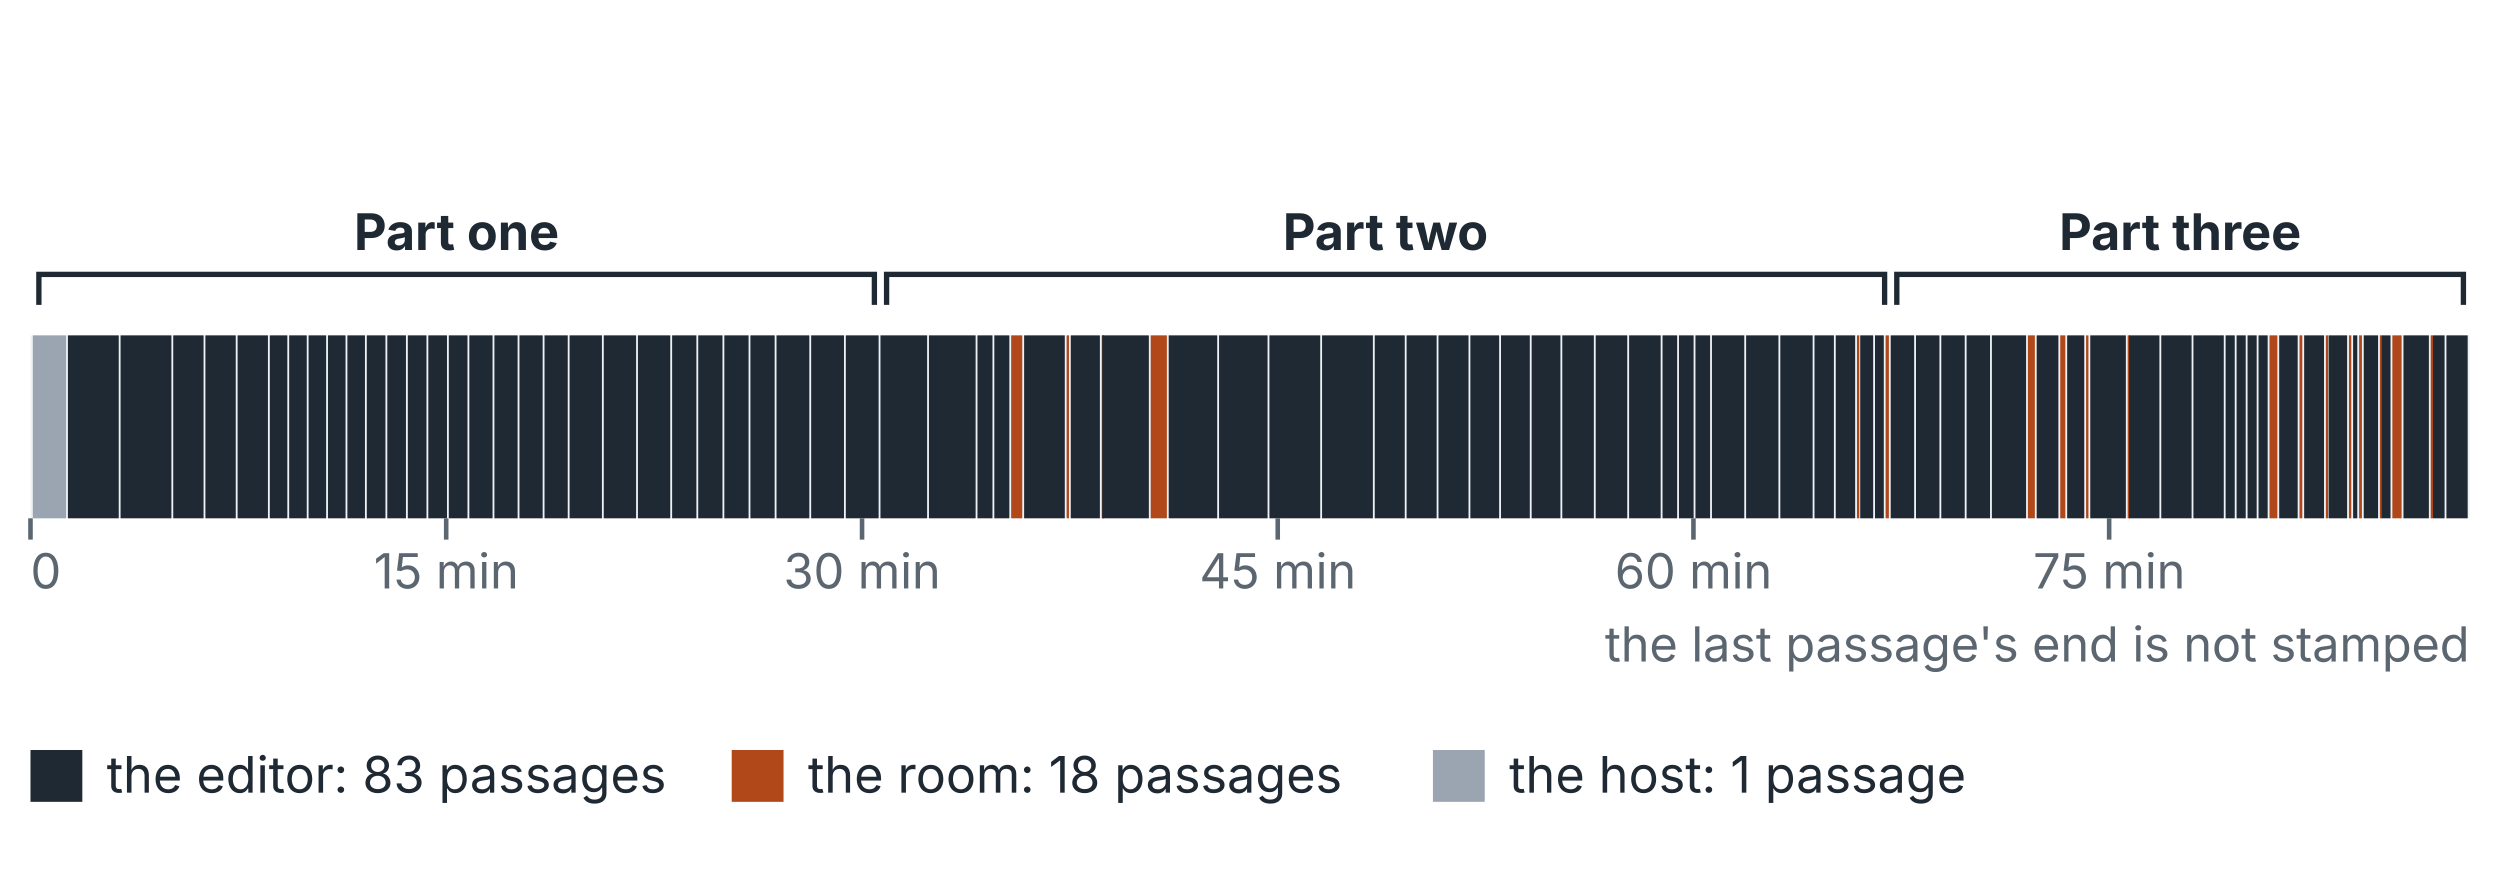
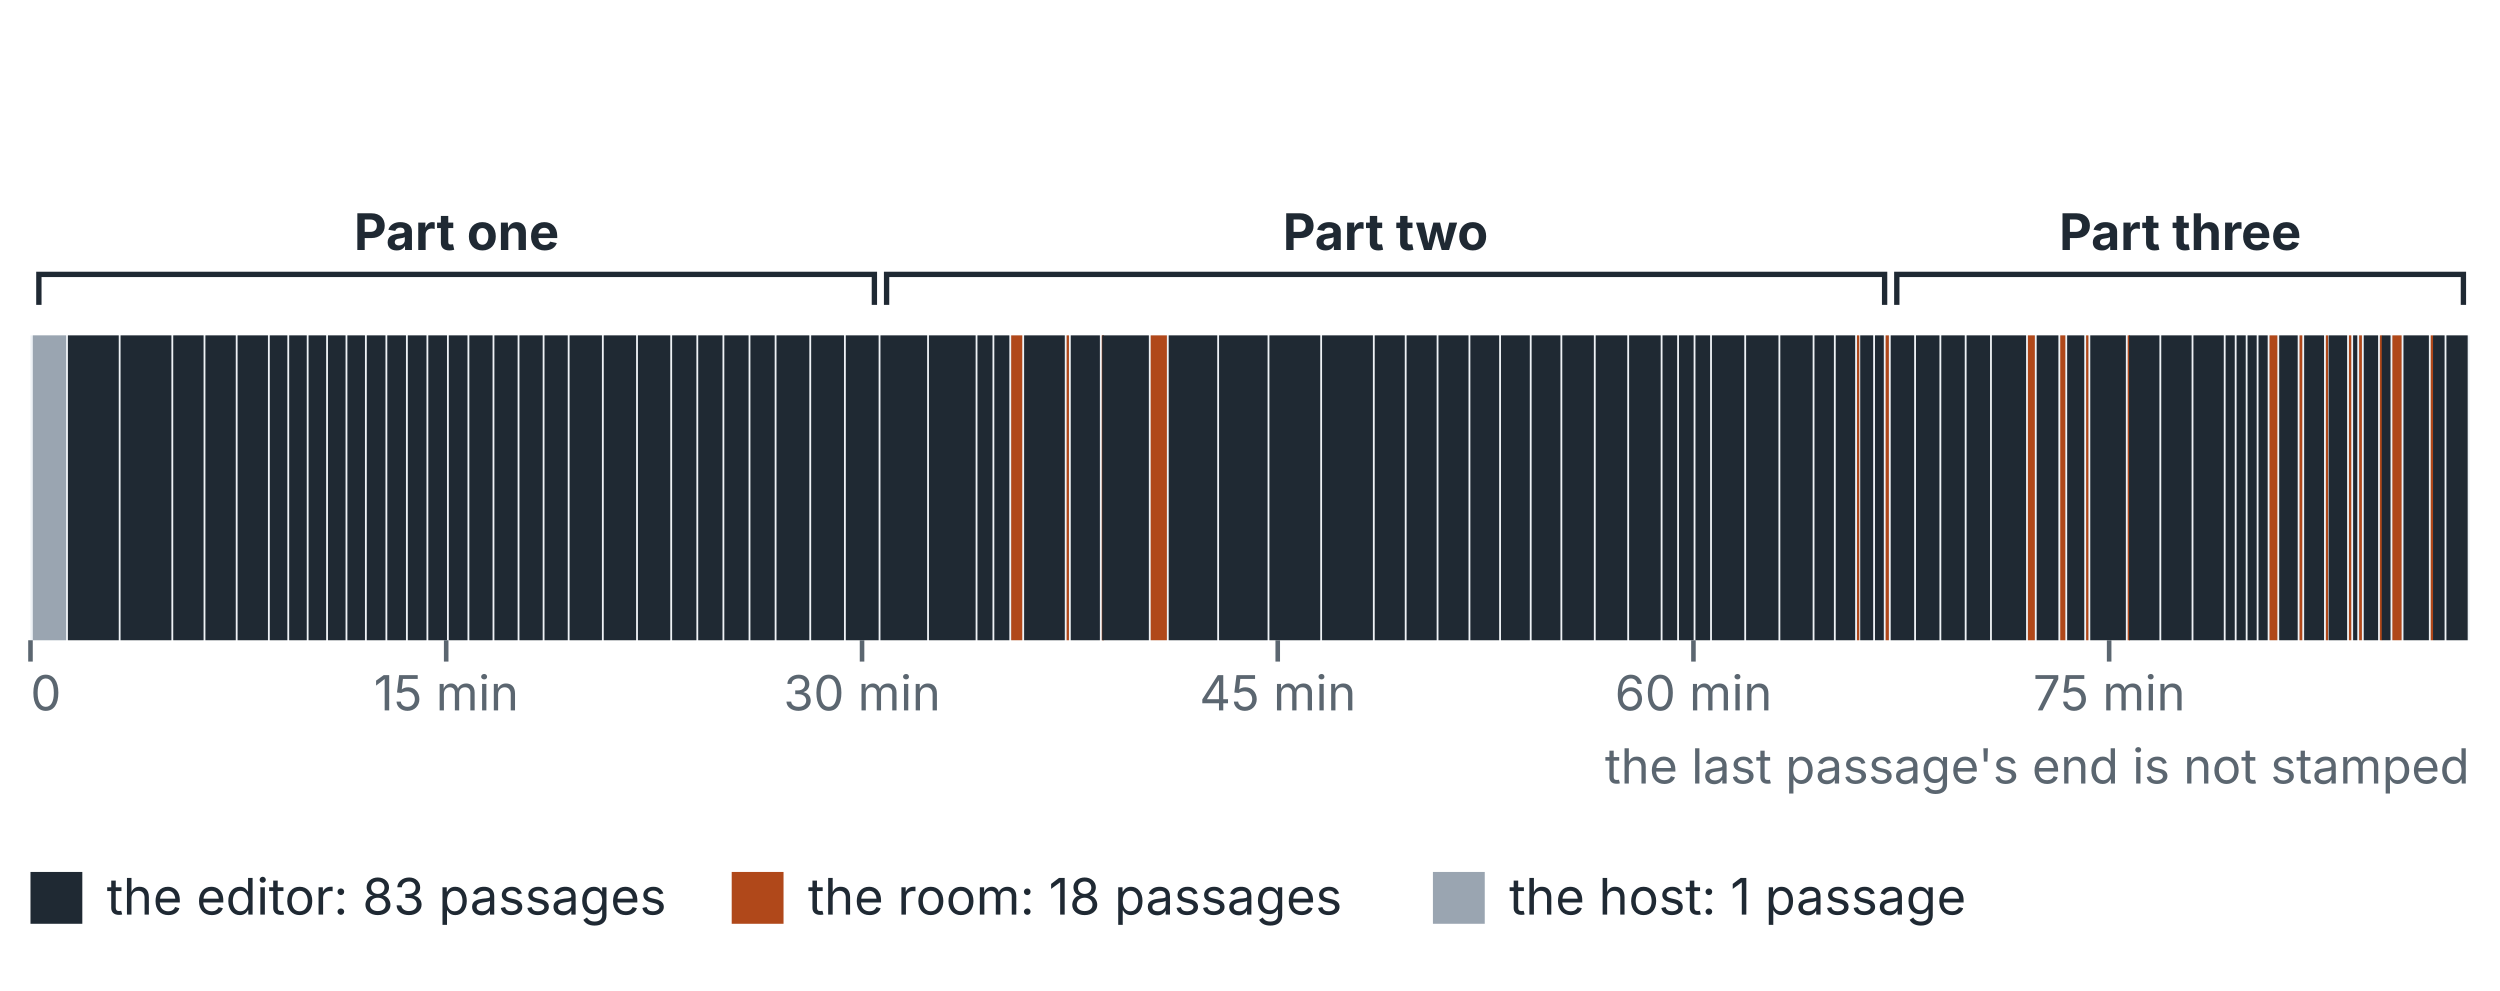
- <svg xmlns="http://www.w3.org/2000/svg" viewBox="0 0 164 57" role="img" aria-label="The talk as given, about 87 minutes, as a strip of its 102 passages shaded by speaker: the editor, the room, the host; three parts marked above.">
-   <rect x="2.00" y="22" width="160.00" height="12" fill="#eef2f6" />
-   <rect x="2.152" y="22" width="2.183" height="12" fill="#9aa5b1" />
-   <rect x="4.455" y="22" width="3.335" height="12" fill="#1f2933" />
-   <rect x="7.909" y="22" width="3.335" height="12" fill="#1f2933" />
-   <rect x="11.364" y="22" width="1.991" height="12" fill="#1f2933" />
-   <rect x="13.475" y="22" width="1.991" height="12" fill="#1f2933" />
-   <rect x="15.586" y="22" width="1.991" height="12" fill="#1f2933" />
-   <rect x="17.697" y="22" width="1.153" height="12" fill="#1f2933" />
-   <rect x="18.970" y="22" width="1.153" height="12" fill="#1f2933" />
-   <rect x="20.242" y="22" width="1.153" height="12" fill="#1f2933" />
-   <rect x="21.515" y="22" width="1.153" height="12" fill="#1f2933" />
-   <rect x="22.788" y="22" width="1.153" height="12" fill="#1f2933" />
-   <rect x="24.061" y="22" width="1.225" height="12" fill="#1f2933" />
-   <rect x="25.406" y="22" width="1.225" height="12" fill="#1f2933" />
-   <rect x="26.752" y="22" width="1.225" height="12" fill="#1f2933" />
-   <rect x="28.097" y="22" width="1.225" height="12" fill="#1f2933" />
-   <rect x="29.442" y="22" width="1.225" height="12" fill="#1f2933" />
-   <rect x="30.788" y="22" width="1.524" height="12" fill="#1f2933" />
-   <rect x="32.432" y="22" width="1.524" height="12" fill="#1f2933" />
-   <rect x="34.076" y="22" width="1.524" height="12" fill="#1f2933" />
-   <rect x="35.720" y="22" width="1.524" height="12" fill="#1f2933" />
-   <rect x="37.364" y="22" width="2.122" height="12" fill="#1f2933" />
-   <rect x="39.606" y="22" width="2.122" height="12" fill="#1f2933" />
-   <rect x="41.848" y="22" width="2.122" height="12" fill="#1f2933" />
-   <rect x="44.091" y="22" width="1.592" height="12" fill="#1f2933" />
-   <rect x="45.803" y="22" width="1.592" height="12" fill="#1f2933" />
-   <rect x="47.515" y="22" width="1.592" height="12" fill="#1f2933" />
-   <rect x="49.227" y="22" width="1.592" height="12" fill="#1f2933" />
-   <rect x="50.939" y="22" width="2.153" height="12" fill="#1f2933" />
-   <rect x="53.212" y="22" width="2.153" height="12" fill="#1f2933" />
-   <rect x="55.485" y="22" width="2.153" height="12" fill="#1f2933" />
-   <rect x="57.758" y="22" width="3.062" height="12" fill="#1f2933" />
-   <rect x="60.939" y="22" width="3.062" height="12" fill="#1f2933" />
-   <rect x="64.121" y="22" width="0.986" height="12" fill="#1f2933" />
-   <rect x="65.227" y="22" width="0.986" height="12" fill="#1f2933" />
-   <rect x="66.333" y="22" width="0.728" height="12" fill="#b0481a" />
-   <rect x="67.182" y="22" width="2.668" height="12" fill="#1f2933" />
-   <rect x="69.970" y="22" width="0.153" height="12" fill="#b0481a" />
-   <rect x="70.242" y="22" width="1.910" height="12" fill="#1f2933" />
-   <rect x="72.273" y="22" width="0.150" height="12" fill="#b0481a" />
-   <rect x="72.303" y="22" width="3.062" height="12" fill="#1f2933" />
-   <rect x="75.485" y="22" width="1.062" height="12" fill="#b0481a" />
-   <rect x="76.667" y="22" width="3.183" height="12" fill="#1f2933" />
-   <rect x="79.970" y="22" width="3.183" height="12" fill="#1f2933" />
-   <rect x="83.273" y="22" width="3.335" height="12" fill="#1f2933" />
-   <rect x="86.727" y="22" width="3.335" height="12" fill="#1f2933" />
-   <rect x="90.182" y="22" width="1.971" height="12" fill="#1f2933" />
-   <rect x="92.273" y="22" width="1.971" height="12" fill="#1f2933" />
-   <rect x="94.364" y="22" width="1.971" height="12" fill="#1f2933" />
-   <rect x="96.455" y="22" width="1.890" height="12" fill="#1f2933" />
-   <rect x="98.465" y="22" width="1.890" height="12" fill="#1f2933" />
-   <rect x="100.475" y="22" width="1.890" height="12" fill="#1f2933" />
-   <rect x="102.485" y="22" width="2.072" height="12" fill="#1f2933" />
-   <rect x="104.677" y="22" width="2.072" height="12" fill="#1f2933" />
-   <rect x="106.869" y="22" width="2.072" height="12" fill="#1f2933" />
-   <rect x="109.061" y="22" width="0.961" height="12" fill="#1f2933" />
-   <rect x="110.141" y="22" width="0.961" height="12" fill="#1f2933" />
-   <rect x="111.222" y="22" width="0.961" height="12" fill="#1f2933" />
-   <rect x="112.303" y="22" width="2.122" height="12" fill="#1f2933" />
-   <rect x="114.545" y="22" width="2.122" height="12" fill="#1f2933" />
-   <rect x="116.788" y="22" width="2.122" height="12" fill="#1f2933" />
-   <rect x="119.030" y="22" width="1.274" height="12" fill="#1f2933" />
-   <rect x="120.424" y="22" width="1.274" height="12" fill="#1f2933" />
-   <rect x="121.818" y="22" width="0.150" height="12" fill="#b0481a" />
-   <rect x="122.030" y="22" width="0.850" height="12" fill="#1f2933" />
-   <rect x="123.000" y="22" width="0.577" height="12" fill="#1f2933" />
-   <rect x="123.697" y="22" width="0.213" height="12" fill="#b0481a" />
-   <rect x="124.030" y="22" width="1.539" height="12" fill="#1f2933" />
-   <rect x="125.689" y="22" width="1.539" height="12" fill="#1f2933" />
-   <rect x="127.348" y="22" width="1.539" height="12" fill="#1f2933" />
-   <rect x="129.008" y="22" width="1.539" height="12" fill="#1f2933" />
-   <rect x="130.667" y="22" width="2.244" height="12" fill="#1f2933" />
-   <rect x="133.030" y="22" width="0.456" height="12" fill="#b0481a" />
-   <rect x="133.606" y="22" width="1.425" height="12" fill="#1f2933" />
-   <rect x="135.152" y="22" width="0.335" height="12" fill="#b0481a" />
-   <rect x="135.606" y="22" width="1.122" height="12" fill="#1f2933" />
-   <rect x="136.848" y="22" width="0.153" height="12" fill="#b0481a" />
-   <rect x="137.121" y="22" width="2.335" height="12" fill="#1f2933" />
-   <rect x="139.576" y="22" width="0.150" height="12" fill="#b0481a" />
-   <rect x="139.667" y="22" width="1.991" height="12" fill="#1f2933" />
-   <rect x="141.778" y="22" width="1.991" height="12" fill="#1f2933" />
-   <rect x="143.889" y="22" width="1.991" height="12" fill="#1f2933" />
-   <rect x="146.000" y="22" width="0.600" height="12" fill="#1f2933" />
-   <rect x="146.720" y="22" width="0.600" height="12" fill="#1f2933" />
-   <rect x="147.439" y="22" width="0.600" height="12" fill="#1f2933" />
-   <rect x="148.159" y="22" width="0.600" height="12" fill="#1f2933" />
-   <rect x="148.879" y="22" width="0.516" height="12" fill="#b0481a" />
-   <rect x="149.515" y="22" width="1.213" height="12" fill="#1f2933" />
-   <rect x="150.848" y="22" width="0.183" height="12" fill="#b0481a" />
-   <rect x="151.152" y="22" width="1.304" height="12" fill="#1f2933" />
-   <rect x="152.576" y="22" width="0.150" height="12" fill="#b0481a" />
-   <rect x="152.758" y="22" width="1.213" height="12" fill="#1f2933" />
-   <rect x="154.091" y="22" width="0.153" height="12" fill="#b0481a" />
-   <rect x="154.364" y="22" width="0.274" height="12" fill="#1f2933" />
-   <rect x="154.758" y="22" width="0.183" height="12" fill="#b0481a" />
-   <rect x="155.061" y="22" width="0.941" height="12" fill="#1f2933" />
-   <rect x="156.121" y="22" width="0.150" height="12" fill="#b0481a" />
-   <rect x="156.242" y="22" width="0.577" height="12" fill="#1f2933" />
-   <rect x="156.939" y="22" width="0.607" height="12" fill="#b0481a" />
-   <rect x="157.667" y="22" width="1.668" height="12" fill="#1f2933" />
-   <rect x="159.455" y="22" width="0.150" height="12" fill="#b0481a" />
-   <rect x="159.606" y="22" width="0.759" height="12" fill="#1f2933" />
-   <rect x="160.485" y="22" width="1.395" height="12" fill="#1f2933" />
-   <text x="162.00" y="43.40" font-family="Inter, Helvetica, Arial, sans-serif" font-size="3.18" font-weight="400" fill="#5b6670" text-anchor="end">the last passage's end is not stamped</text>
-   <line x1="2.00" y1="34" x2="2.00" y2="35.4" stroke="#5b6670" stroke-width=".3" />
-   <text x="2.00" y="38.60" font-family="Inter, Helvetica, Arial, sans-serif" font-size="3.18" font-weight="400" fill="#5b6670" text-anchor="start">0</text>
-   <line x1="29.27" y1="34" x2="29.27" y2="35.4" stroke="#5b6670" stroke-width=".3" />
-   <text x="29.27" y="38.60" font-family="Inter, Helvetica, Arial, sans-serif" font-size="3.18" font-weight="400" fill="#5b6670" text-anchor="middle">15 min</text>
-   <line x1="56.55" y1="34" x2="56.55" y2="35.4" stroke="#5b6670" stroke-width=".3" />
-   <text x="56.55" y="38.60" font-family="Inter, Helvetica, Arial, sans-serif" font-size="3.18" font-weight="400" fill="#5b6670" text-anchor="middle">30 min</text>
-   <line x1="83.82" y1="34" x2="83.82" y2="35.4" stroke="#5b6670" stroke-width=".3" />
-   <text x="83.82" y="38.60" font-family="Inter, Helvetica, Arial, sans-serif" font-size="3.18" font-weight="400" fill="#5b6670" text-anchor="middle">45 min</text>
-   <line x1="111.09" y1="34" x2="111.09" y2="35.4" stroke="#5b6670" stroke-width=".3" />
-   <text x="111.09" y="38.60" font-family="Inter, Helvetica, Arial, sans-serif" font-size="3.18" font-weight="400" fill="#5b6670" text-anchor="middle">60 min</text>
-   <line x1="138.36" y1="34" x2="138.36" y2="35.4" stroke="#5b6670" stroke-width=".3" />
-   <text x="138.36" y="38.60" font-family="Inter, Helvetica, Arial, sans-serif" font-size="3.18" font-weight="400" fill="#5b6670" text-anchor="middle">75 min</text>
+ <svg xmlns="http://www.w3.org/2000/svg" viewBox="0 0 164 65" role="img" aria-label="The talk as given, about 87 minutes, as a strip of its 102 passages shaded by speaker: the editor, the room, the host; three parts marked above.">
+   <rect x="2.00" y="22" width="160.00" height="20" fill="#eef2f6" />
+   <rect x="2.152" y="22" width="2.183" height="20" fill="#9aa5b1" />
+   <rect x="4.455" y="22" width="3.335" height="20" fill="#1f2933" />
+   <rect x="7.909" y="22" width="3.335" height="20" fill="#1f2933" />
+   <rect x="11.364" y="22" width="1.991" height="20" fill="#1f2933" />
+   <rect x="13.475" y="22" width="1.991" height="20" fill="#1f2933" />
+   <rect x="15.586" y="22" width="1.991" height="20" fill="#1f2933" />
+   <rect x="17.697" y="22" width="1.153" height="20" fill="#1f2933" />
+   <rect x="18.970" y="22" width="1.153" height="20" fill="#1f2933" />
+   <rect x="20.242" y="22" width="1.153" height="20" fill="#1f2933" />
+   <rect x="21.515" y="22" width="1.153" height="20" fill="#1f2933" />
+   <rect x="22.788" y="22" width="1.153" height="20" fill="#1f2933" />
+   <rect x="24.061" y="22" width="1.225" height="20" fill="#1f2933" />
+   <rect x="25.406" y="22" width="1.225" height="20" fill="#1f2933" />
+   <rect x="26.752" y="22" width="1.225" height="20" fill="#1f2933" />
+   <rect x="28.097" y="22" width="1.225" height="20" fill="#1f2933" />
+   <rect x="29.442" y="22" width="1.225" height="20" fill="#1f2933" />
+   <rect x="30.788" y="22" width="1.524" height="20" fill="#1f2933" />
+   <rect x="32.432" y="22" width="1.524" height="20" fill="#1f2933" />
+   <rect x="34.076" y="22" width="1.524" height="20" fill="#1f2933" />
+   <rect x="35.720" y="22" width="1.524" height="20" fill="#1f2933" />
+   <rect x="37.364" y="22" width="2.122" height="20" fill="#1f2933" />
+   <rect x="39.606" y="22" width="2.122" height="20" fill="#1f2933" />
+   <rect x="41.848" y="22" width="2.122" height="20" fill="#1f2933" />
+   <rect x="44.091" y="22" width="1.592" height="20" fill="#1f2933" />
+   <rect x="45.803" y="22" width="1.592" height="20" fill="#1f2933" />
+   <rect x="47.515" y="22" width="1.592" height="20" fill="#1f2933" />
+   <rect x="49.227" y="22" width="1.592" height="20" fill="#1f2933" />
+   <rect x="50.939" y="22" width="2.153" height="20" fill="#1f2933" />
+   <rect x="53.212" y="22" width="2.153" height="20" fill="#1f2933" />
+   <rect x="55.485" y="22" width="2.153" height="20" fill="#1f2933" />
+   <rect x="57.758" y="22" width="3.062" height="20" fill="#1f2933" />
+   <rect x="60.939" y="22" width="3.062" height="20" fill="#1f2933" />
+   <rect x="64.121" y="22" width="0.986" height="20" fill="#1f2933" />
+   <rect x="65.227" y="22" width="0.986" height="20" fill="#1f2933" />
+   <rect x="66.333" y="22" width="0.728" height="20" fill="#b0481a" />
+   <rect x="67.182" y="22" width="2.668" height="20" fill="#1f2933" />
+   <rect x="69.970" y="22" width="0.153" height="20" fill="#b0481a" />
+   <rect x="70.242" y="22" width="1.910" height="20" fill="#1f2933" />
+   <rect x="72.273" y="22" width="0.150" height="20" fill="#b0481a" />
+   <rect x="72.303" y="22" width="3.062" height="20" fill="#1f2933" />
+   <rect x="75.485" y="22" width="1.062" height="20" fill="#b0481a" />
+   <rect x="76.667" y="22" width="3.183" height="20" fill="#1f2933" />
+   <rect x="79.970" y="22" width="3.183" height="20" fill="#1f2933" />
+   <rect x="83.273" y="22" width="3.335" height="20" fill="#1f2933" />
+   <rect x="86.727" y="22" width="3.335" height="20" fill="#1f2933" />
+   <rect x="90.182" y="22" width="1.971" height="20" fill="#1f2933" />
+   <rect x="92.273" y="22" width="1.971" height="20" fill="#1f2933" />
+   <rect x="94.364" y="22" width="1.971" height="20" fill="#1f2933" />
+   <rect x="96.455" y="22" width="1.890" height="20" fill="#1f2933" />
+   <rect x="98.465" y="22" width="1.890" height="20" fill="#1f2933" />
+   <rect x="100.475" y="22" width="1.890" height="20" fill="#1f2933" />
+   <rect x="102.485" y="22" width="2.072" height="20" fill="#1f2933" />
+   <rect x="104.677" y="22" width="2.072" height="20" fill="#1f2933" />
+   <rect x="106.869" y="22" width="2.072" height="20" fill="#1f2933" />
+   <rect x="109.061" y="22" width="0.961" height="20" fill="#1f2933" />
+   <rect x="110.141" y="22" width="0.961" height="20" fill="#1f2933" />
+   <rect x="111.222" y="22" width="0.961" height="20" fill="#1f2933" />
+   <rect x="112.303" y="22" width="2.122" height="20" fill="#1f2933" />
+   <rect x="114.545" y="22" width="2.122" height="20" fill="#1f2933" />
+   <rect x="116.788" y="22" width="2.122" height="20" fill="#1f2933" />
+   <rect x="119.030" y="22" width="1.274" height="20" fill="#1f2933" />
+   <rect x="120.424" y="22" width="1.274" height="20" fill="#1f2933" />
+   <rect x="121.818" y="22" width="0.150" height="20" fill="#b0481a" />
+   <rect x="122.030" y="22" width="0.850" height="20" fill="#1f2933" />
+   <rect x="123.000" y="22" width="0.577" height="20" fill="#1f2933" />
+   <rect x="123.697" y="22" width="0.213" height="20" fill="#b0481a" />
+   <rect x="124.030" y="22" width="1.539" height="20" fill="#1f2933" />
+   <rect x="125.689" y="22" width="1.539" height="20" fill="#1f2933" />
+   <rect x="127.348" y="22" width="1.539" height="20" fill="#1f2933" />
+   <rect x="129.008" y="22" width="1.539" height="20" fill="#1f2933" />
+   <rect x="130.667" y="22" width="2.244" height="20" fill="#1f2933" />
+   <rect x="133.030" y="22" width="0.456" height="20" fill="#b0481a" />
+   <rect x="133.606" y="22" width="1.425" height="20" fill="#1f2933" />
+   <rect x="135.152" y="22" width="0.335" height="20" fill="#b0481a" />
+   <rect x="135.606" y="22" width="1.122" height="20" fill="#1f2933" />
+   <rect x="136.848" y="22" width="0.153" height="20" fill="#b0481a" />
+   <rect x="137.121" y="22" width="2.335" height="20" fill="#1f2933" />
+   <rect x="139.576" y="22" width="0.150" height="20" fill="#b0481a" />
+   <rect x="139.667" y="22" width="1.991" height="20" fill="#1f2933" />
+   <rect x="141.778" y="22" width="1.991" height="20" fill="#1f2933" />
+   <rect x="143.889" y="22" width="1.991" height="20" fill="#1f2933" />
+   <rect x="146.000" y="22" width="0.600" height="20" fill="#1f2933" />
+   <rect x="146.720" y="22" width="0.600" height="20" fill="#1f2933" />
+   <rect x="147.439" y="22" width="0.600" height="20" fill="#1f2933" />
+   <rect x="148.159" y="22" width="0.600" height="20" fill="#1f2933" />
+   <rect x="148.879" y="22" width="0.516" height="20" fill="#b0481a" />
+   <rect x="149.515" y="22" width="1.213" height="20" fill="#1f2933" />
+   <rect x="150.848" y="22" width="0.183" height="20" fill="#b0481a" />
+   <rect x="151.152" y="22" width="1.304" height="20" fill="#1f2933" />
+   <rect x="152.576" y="22" width="0.150" height="20" fill="#b0481a" />
+   <rect x="152.758" y="22" width="1.213" height="20" fill="#1f2933" />
+   <rect x="154.091" y="22" width="0.153" height="20" fill="#b0481a" />
+   <rect x="154.364" y="22" width="0.274" height="20" fill="#1f2933" />
+   <rect x="154.758" y="22" width="0.183" height="20" fill="#b0481a" />
+   <rect x="155.061" y="22" width="0.941" height="20" fill="#1f2933" />
+   <rect x="156.121" y="22" width="0.150" height="20" fill="#b0481a" />
+   <rect x="156.242" y="22" width="0.577" height="20" fill="#1f2933" />
+   <rect x="156.939" y="22" width="0.607" height="20" fill="#b0481a" />
+   <rect x="157.667" y="22" width="1.668" height="20" fill="#1f2933" />
+   <rect x="159.455" y="22" width="0.150" height="20" fill="#b0481a" />
+   <rect x="159.606" y="22" width="0.759" height="20" fill="#1f2933" />
+   <rect x="160.485" y="22" width="1.395" height="20" fill="#1f2933" />
+   <text x="162.00" y="51.40" font-family="Inter, Helvetica, Arial, sans-serif" font-size="3.18" font-weight="400" fill="#5b6670" text-anchor="end">the last passage's end is not stamped</text>
+   <line x1="2.00" y1="42" x2="2.00" y2="43.4" stroke="#5b6670" stroke-width=".3" />
+   <text x="2.00" y="46.60" font-family="Inter, Helvetica, Arial, sans-serif" font-size="3.18" font-weight="400" fill="#5b6670" text-anchor="start">0</text>
+   <line x1="29.27" y1="42" x2="29.27" y2="43.4" stroke="#5b6670" stroke-width=".3" />
+   <text x="29.27" y="46.60" font-family="Inter, Helvetica, Arial, sans-serif" font-size="3.18" font-weight="400" fill="#5b6670" text-anchor="middle">15 min</text>
+   <line x1="56.55" y1="42" x2="56.55" y2="43.4" stroke="#5b6670" stroke-width=".3" />
+   <text x="56.55" y="46.60" font-family="Inter, Helvetica, Arial, sans-serif" font-size="3.18" font-weight="400" fill="#5b6670" text-anchor="middle">30 min</text>
+   <line x1="83.82" y1="42" x2="83.82" y2="43.4" stroke="#5b6670" stroke-width=".3" />
+   <text x="83.82" y="46.60" font-family="Inter, Helvetica, Arial, sans-serif" font-size="3.18" font-weight="400" fill="#5b6670" text-anchor="middle">45 min</text>
+   <line x1="111.09" y1="42" x2="111.09" y2="43.4" stroke="#5b6670" stroke-width=".3" />
+   <text x="111.09" y="46.60" font-family="Inter, Helvetica, Arial, sans-serif" font-size="3.18" font-weight="400" fill="#5b6670" text-anchor="middle">60 min</text>
+   <line x1="138.36" y1="42" x2="138.36" y2="43.4" stroke="#5b6670" stroke-width=".3" />
+   <text x="138.36" y="46.60" font-family="Inter, Helvetica, Arial, sans-serif" font-size="3.18" font-weight="400" fill="#5b6670" text-anchor="middle">75 min</text>
  <path d="M2.55 20 V18 H57.36 V20" fill="none" stroke="#1f2933" stroke-width=".35" />
  <text x="29.95" y="16.40" font-family="Inter, Helvetica, Arial, sans-serif" font-size="3.3" font-weight="700" fill="#1f2933" text-anchor="middle">Part one</text>
  <path d="M58.16 20 V18 H123.63 V20" fill="none" stroke="#1f2933" stroke-width=".35" />
  <text x="90.89" y="16.40" font-family="Inter, Helvetica, Arial, sans-serif" font-size="3.3" font-weight="700" fill="#1f2933" text-anchor="middle">Part two</text>
  <path d="M124.43 20 V18 H161.60 V20" fill="none" stroke="#1f2933" stroke-width=".35" />
  <text x="143.02" y="16.40" font-family="Inter, Helvetica, Arial, sans-serif" font-size="3.3" font-weight="700" fill="#1f2933" text-anchor="middle">Part three</text>
-   <rect x="2.00" y="49.2" width="3.4" height="3.4" fill="#1f2933" />
-   <text x="7.00" y="52.00" font-family="Inter, Helvetica, Arial, sans-serif" font-size="3.3" font-weight="400" fill="#1f2933" text-anchor="start">the editor: 83 passages</text>
-   <rect x="48.00" y="49.2" width="3.4" height="3.4" fill="#b0481a" />
-   <text x="53.00" y="52.00" font-family="Inter, Helvetica, Arial, sans-serif" font-size="3.3" font-weight="400" fill="#1f2933" text-anchor="start">the room: 18 passages</text>
-   <rect x="94.00" y="49.2" width="3.4" height="3.4" fill="#9aa5b1" />
-   <text x="99.00" y="52.00" font-family="Inter, Helvetica, Arial, sans-serif" font-size="3.3" font-weight="400" fill="#1f2933" text-anchor="start">the host: 1 passage</text>
+   <rect x="2.00" y="57.2" width="3.4" height="3.4" fill="#1f2933" />
+   <text x="7.00" y="60.00" font-family="Inter, Helvetica, Arial, sans-serif" font-size="3.3" font-weight="400" fill="#1f2933" text-anchor="start">the editor: 83 passages</text>
+   <rect x="48.00" y="57.2" width="3.4" height="3.4" fill="#b0481a" />
+   <text x="53.00" y="60.00" font-family="Inter, Helvetica, Arial, sans-serif" font-size="3.3" font-weight="400" fill="#1f2933" text-anchor="start">the room: 18 passages</text>
+   <rect x="94.00" y="57.2" width="3.4" height="3.4" fill="#9aa5b1" />
+   <text x="99.00" y="60.00" font-family="Inter, Helvetica, Arial, sans-serif" font-size="3.3" font-weight="400" fill="#1f2933" text-anchor="start">the host: 1 passage</text>
</svg>
